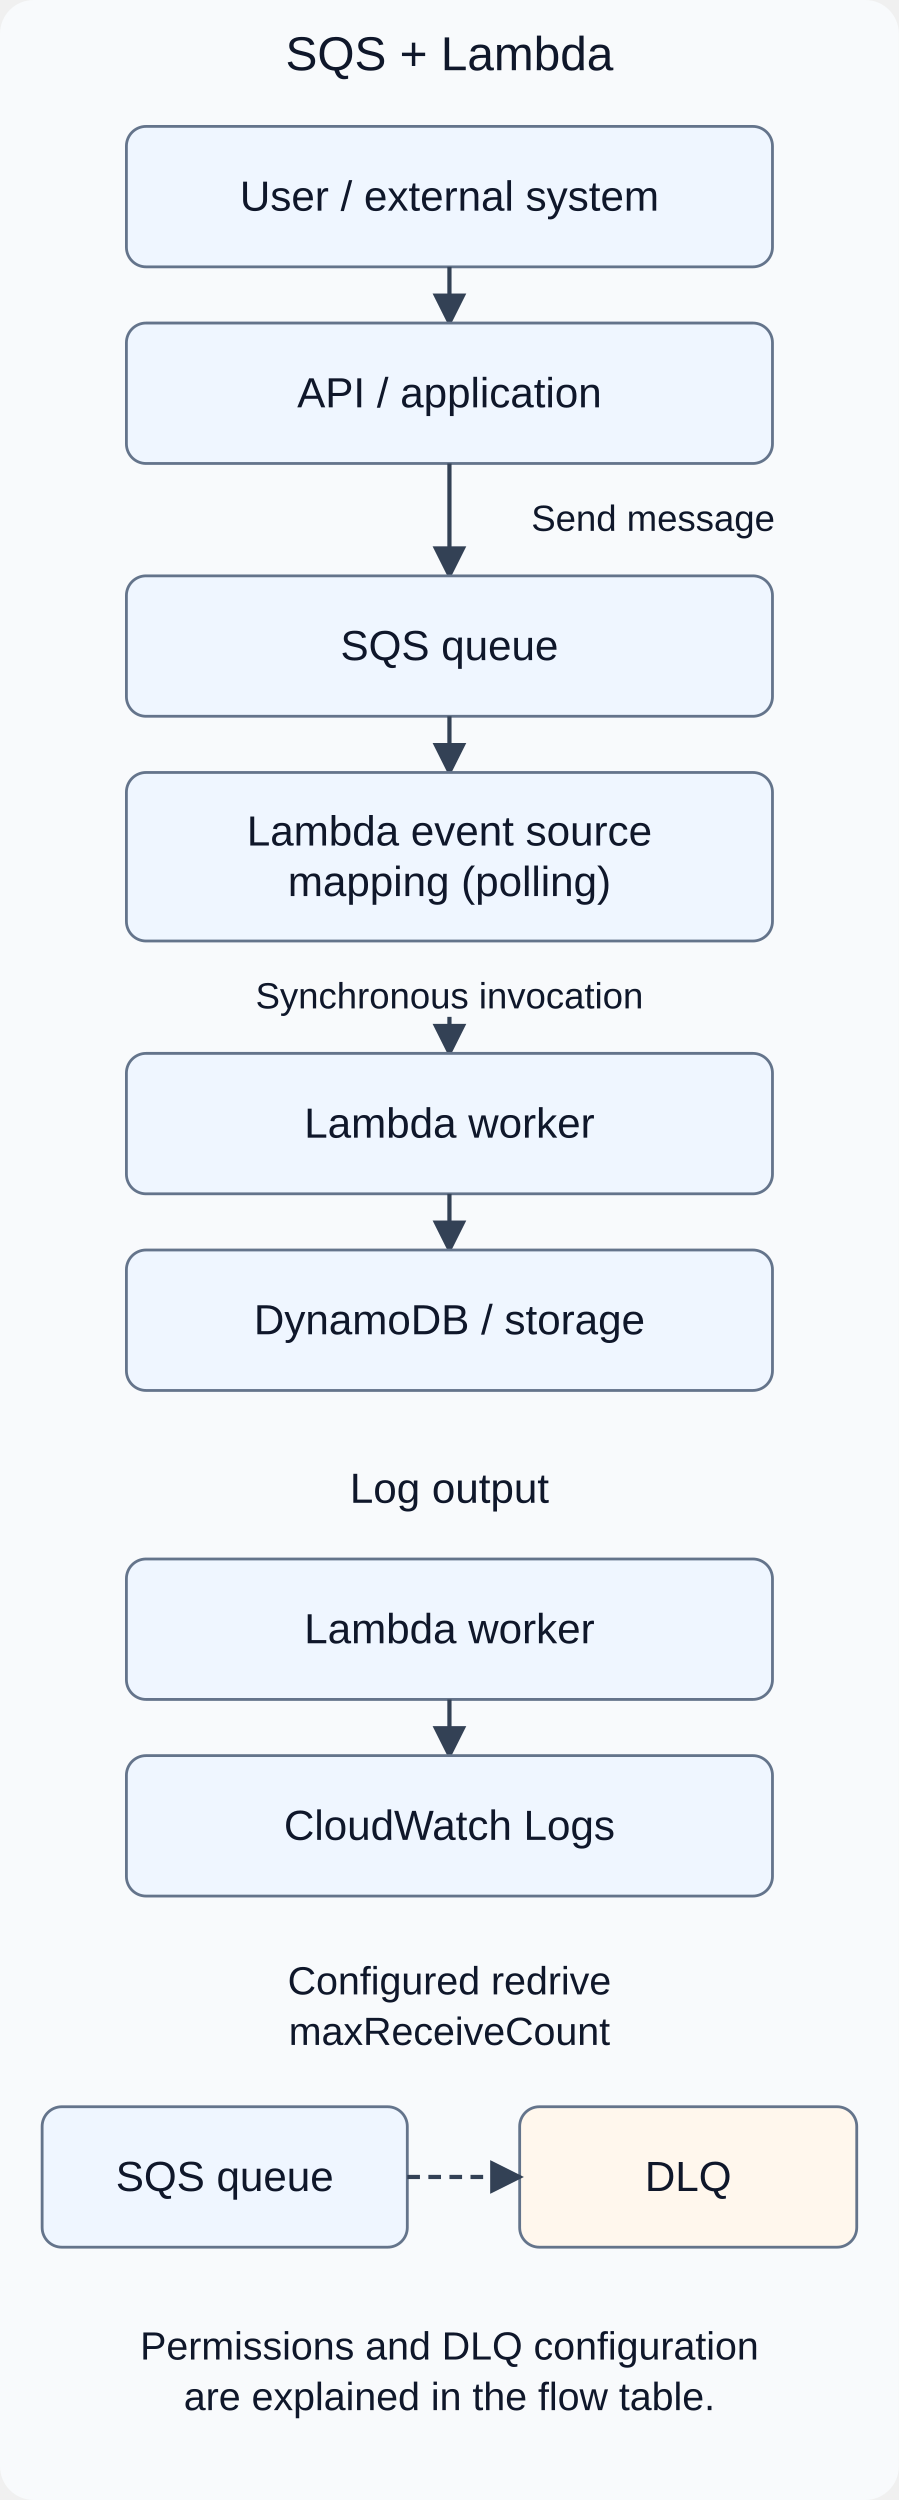
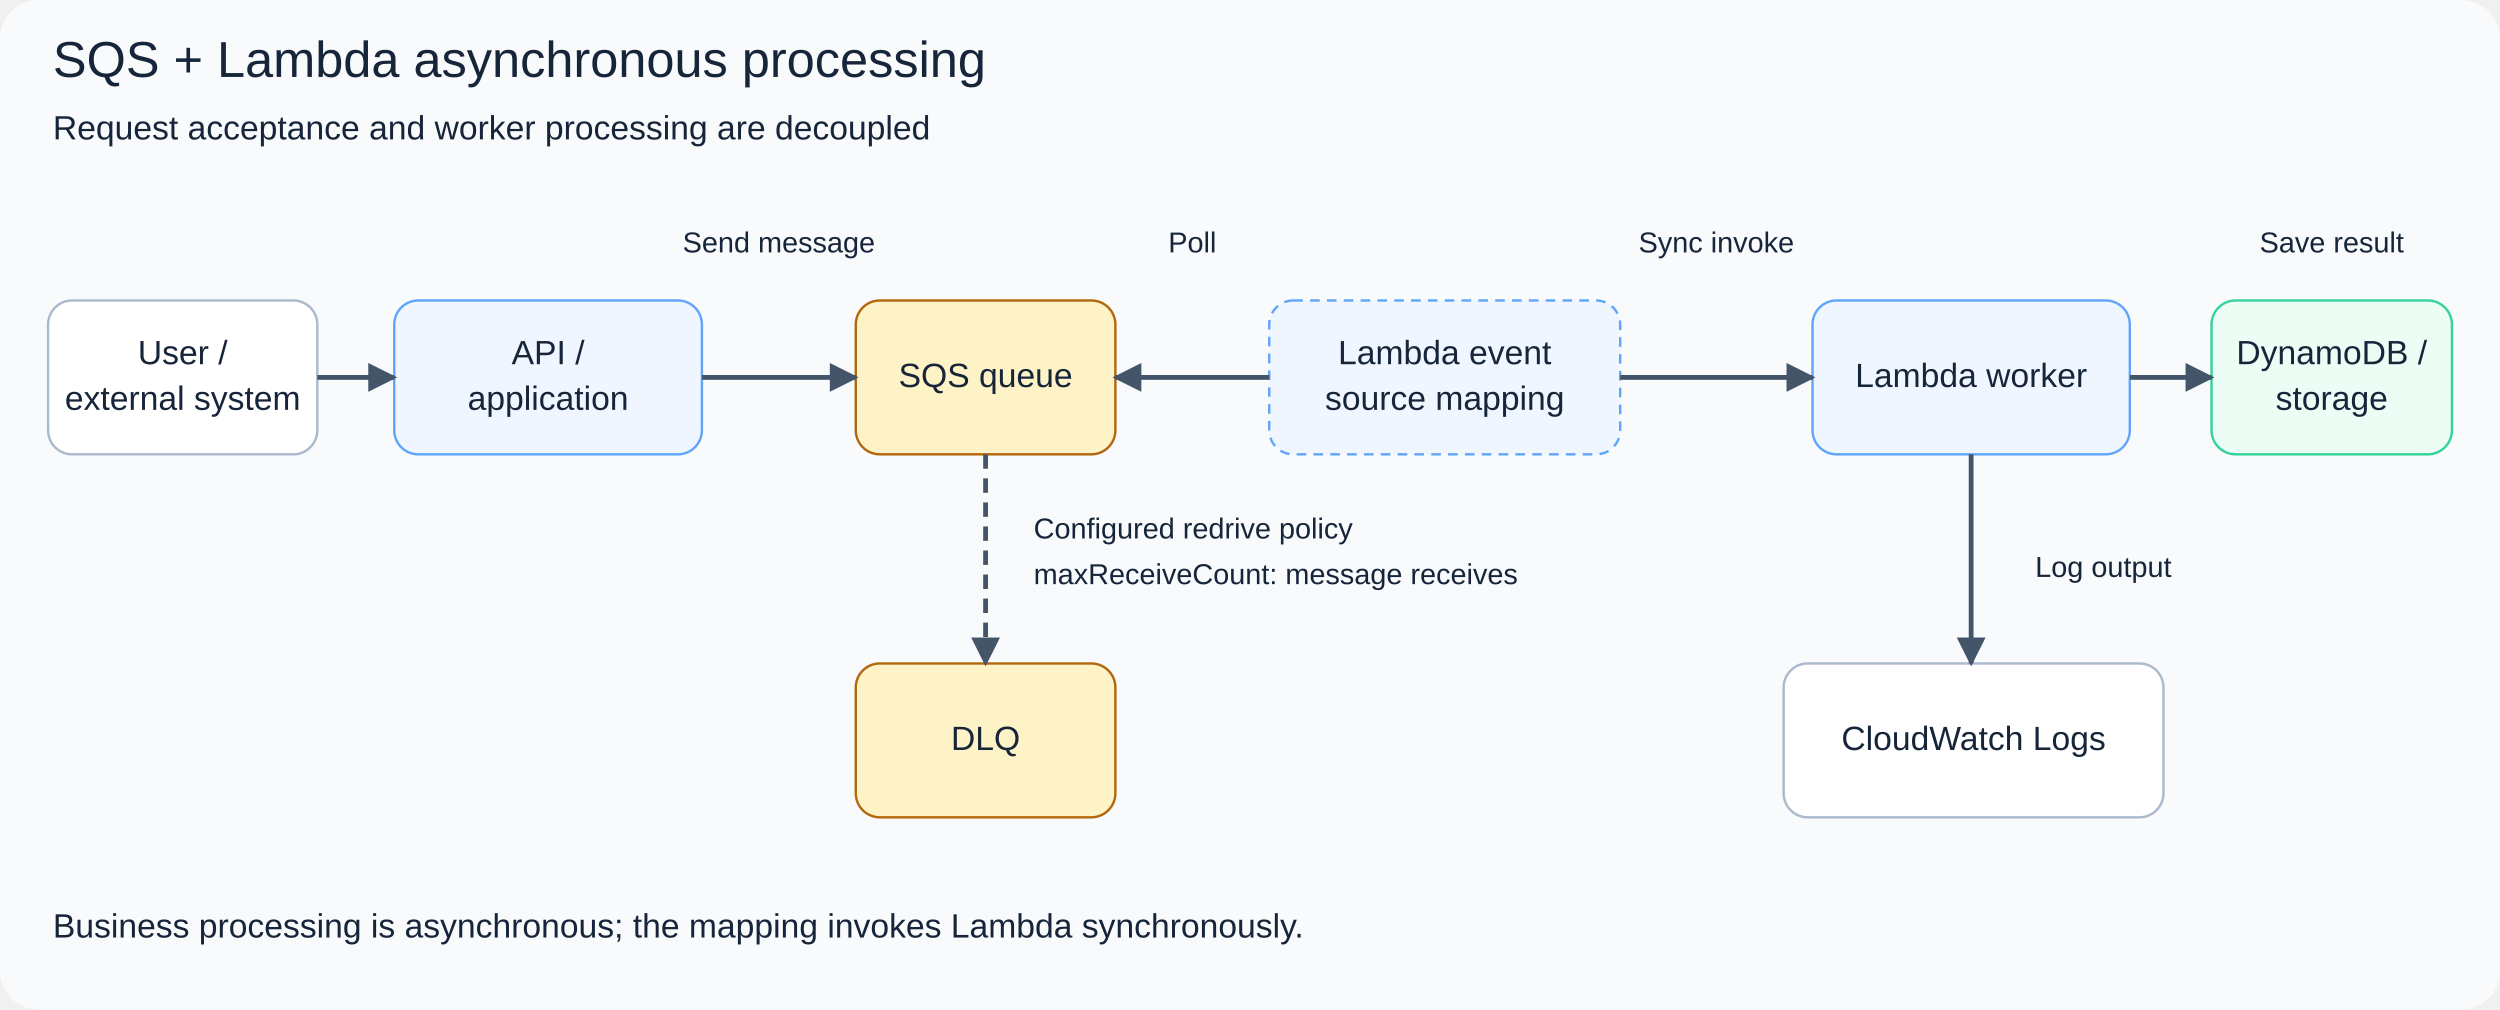
- <svg xmlns="http://www.w3.org/2000/svg" width="640" height="1780" viewBox="0 0 640 1780" role="img" aria-labelledby="title desc" xml:lang="en">
+ <svg xmlns="http://www.w3.org/2000/svg" width="1040" height="420" viewBox="0 0 1040 420" role="img" aria-labelledby="title desc" xml:lang="en">
  <defs>
-     <marker id="arrow" markerWidth="8" markerHeight="8" refX="7" refY="4" orient="auto">
-       <path d="M0 0 L8 4 L0 8 Z" fill="#334155" />
+     <marker id="arrow" markerWidth="6" markerHeight="6" refX="9" refY="5" viewBox="0 0 10 10" orient="auto">
+       <path d="M0 0 L10 5 L0 10 Z" fill="#445469" />
    </marker>
  </defs>
-   <rect width="640" height="1780" rx="24" fill="#f8fafc" />
-   <g font-family="Arial, Noto Sans CJK TC, Noto Sans CJK JP, sans-serif" fill="#0f172a">
-     <text x="320" y="50" text-anchor="middle" font-size="34">SQS + Lambda</text>
+   <rect width="1040" height="420" rx="16" fill="#f8fafc" />
+   <g font-family="Arial, Noto Sans CJK TC, Noto Sans CJK JP, sans-serif" fill="#17253a">
+     <text x="22" y="32" text-anchor="start" font-size="21">SQS + Lambda asynchronous processing</text>
+     <text x="22" y="58" text-anchor="start" font-size="14">Request acceptance and worker processing are decoupled</text>
    <g id="request">
-       <rect x="90" y="90" width="460" height="100" rx="14" fill="#eff6ff" stroke="#64748b" stroke-width="2" />
-       <text x="320.0" y="150.0" text-anchor="middle" font-size="30">User / external system</text>
+       <rect x="20" y="125" width="112" height="64" rx="10" fill="#ffffff" stroke="#aab9cb" />
+       <text x="76.0" y="151.5" text-anchor="middle" font-size="14">User /</text>
+       <text x="76.0" y="170.5" text-anchor="middle" font-size="14">external system</text>
    </g>
-     <path d="M320 190 V230" fill="none" stroke="#334155" stroke-width="3" marker-end="url(#arrow)" />
    <g id="api">
-       <rect x="90" y="230" width="460" height="100" rx="14" fill="#eff6ff" stroke="#64748b" stroke-width="2" />
-       <text x="320.0" y="290.0" text-anchor="middle" font-size="30">API / application</text>
+       <rect x="164" y="125" width="128" height="64" rx="10" fill="#eff6ff" stroke="#60a5fa" />
+       <text x="228.0" y="151.5" text-anchor="middle" font-size="14">API /</text>
+       <text x="228.0" y="170.5" text-anchor="middle" font-size="14">application</text>
    </g>
-     <path d="M320 330 V410" fill="none" stroke="#334155" stroke-width="3" marker-end="url(#arrow)" />
-     <text x="465" y="378" text-anchor="middle" font-size="26">Send message</text>
    <g id="queue">
-       <rect x="90" y="410" width="460" height="100" rx="14" fill="#eff6ff" stroke="#64748b" stroke-width="2" />
-       <text x="320.0" y="470.0" text-anchor="middle" font-size="30">SQS queue</text>
+       <rect x="356" y="125" width="108" height="64" rx="10" fill="#fef3c7" stroke="#b3670c" />
+       <text x="410.0" y="161.0" text-anchor="middle" font-size="14">SQS queue</text>
    </g>
-     <path d="M320 510 V550" fill="none" stroke="#334155" stroke-width="3" marker-end="url(#arrow)" />
    <g id="mapping">
-       <rect x="90" y="550" width="460" height="120" rx="14" fill="#eff6ff" stroke="#64748b" stroke-width="2" />
-       <text x="320.0" y="602.0" text-anchor="middle" font-size="30">Lambda event source</text>
-       <text x="320.0" y="638.0" text-anchor="middle" font-size="30">mapping (polling)</text>
+       <rect x="528" y="125" width="146" height="64" rx="10" fill="#eff6ff" stroke="#60a5fa" stroke-dasharray="4 3" />
+       <text x="601.0" y="151.5" text-anchor="middle" font-size="14">Lambda event</text>
+       <text x="601.0" y="170.5" text-anchor="middle" font-size="14">source mapping</text>
    </g>
-     <path d="M320 724 V750" fill="none" stroke="#334155" stroke-width="3" marker-end="url(#arrow)" />
-     <text x="320" y="718" text-anchor="middle" font-size="26">Synchronous invocation</text>
    <g id="worker">
-       <rect x="90" y="750" width="460" height="100" rx="14" fill="#eff6ff" stroke="#64748b" stroke-width="2" />
-       <text x="320.0" y="810.0" text-anchor="middle" font-size="30">Lambda worker</text>
+       <rect x="754" y="125" width="132" height="64" rx="10" fill="#eff6ff" stroke="#60a5fa" />
+       <text x="820.0" y="161.0" text-anchor="middle" font-size="14">Lambda worker</text>
    </g>
-     <path d="M320 850 V890" fill="none" stroke="#334155" stroke-width="3" marker-end="url(#arrow)" />
    <g id="result">
-       <rect x="90" y="890" width="460" height="100" rx="14" fill="#eff6ff" stroke="#64748b" stroke-width="2" />
-       <text x="320.0" y="950.0" text-anchor="middle" font-size="30">DynamoDB / storage</text>
+       <rect x="920" y="125" width="100" height="64" rx="10" fill="#ecfdf5" stroke="#34d399" />
+       <text x="970.0" y="151.5" text-anchor="middle" font-size="14">DynamoDB /</text>
+       <text x="970.0" y="170.5" text-anchor="middle" font-size="14">storage</text>
    </g>
-     <text x="320" y="1070" text-anchor="middle" font-size="30">Log output</text>
-     <g id="logging-worker">
-       <rect x="90" y="1110" width="460" height="100" rx="14" fill="#eff6ff" stroke="#64748b" stroke-width="2" />
-       <text x="320.0" y="1170.0" text-anchor="middle" font-size="30">Lambda worker</text>
+     <path id="request-to-api" d="M132 157 H164" fill="none" stroke="#445469" stroke-width="2" marker-end="url(#arrow)" />
+     <path id="send-message" d="M292 157 H356" fill="none" stroke="#445469" stroke-width="2" marker-end="url(#arrow)" />
+     <text x="324" y="105" text-anchor="middle" font-size="12">Send message</text>
+     <path id="poll" d="M528 157 H464" fill="none" stroke="#445469" stroke-width="2" marker-end="url(#arrow)" />
+     <text x="496" y="105" text-anchor="middle" font-size="12">Poll</text>
+     <path id="sync-invoke" d="M674 157 H754" fill="none" stroke="#445469" stroke-width="2" marker-end="url(#arrow)" />
+     <text x="714" y="105" text-anchor="middle" font-size="12">Sync invoke</text>
+     <path id="save-result" d="M886 157 H920" fill="none" stroke="#445469" stroke-width="2" marker-end="url(#arrow)" />
+     <text x="970" y="105" text-anchor="middle" font-size="12">Save result</text>
+     <g id="logs">
+       <rect x="742" y="276" width="158" height="64" rx="10" fill="#ffffff" stroke="#aab9cb" />
+       <text x="821.0" y="312.0" text-anchor="middle" font-size="14">CloudWatch Logs</text>
    </g>
-     <path d="M320 1210 V1250" fill="none" stroke="#334155" stroke-width="3" marker-end="url(#arrow)" />
-     <g id="logs">
-       <rect x="90" y="1250" width="460" height="100" rx="14" fill="#eff6ff" stroke="#64748b" stroke-width="2" />
-       <text x="320.0" y="1310.0" text-anchor="middle" font-size="30">CloudWatch Logs</text>
+     <path id="log-output" d="M820 189 V276" fill="none" stroke="#445469" stroke-width="2" marker-end="url(#arrow)" />
+     <text x="875" y="240" text-anchor="middle" font-size="12">Log output</text>
+     <g id="dlq">
+       <rect x="356" y="276" width="108" height="64" rx="10" fill="#fef3c7" stroke="#b3670c" />
+       <text x="410.0" y="312.0" text-anchor="middle" font-size="14">DLQ</text>
    </g>
-     <text x="320" y="1420" text-anchor="middle" font-size="28">Configured redrive</text>
-     <text x="320" y="1456" text-anchor="middle" font-size="28">maxReceiveCount</text>
-     <g id="redrive-source">
-       <rect x="30" y="1500" width="260" height="100" rx="14" fill="#eff6ff" stroke="#64748b" stroke-width="2" />
-       <text x="160.0" y="1560.0" text-anchor="middle" font-size="30">SQS queue</text>
-     </g>
-     <g id="dlq">
-       <rect x="370" y="1500" width="240" height="100" rx="14" fill="#fff7ed" stroke="#64748b" stroke-width="2" />
-       <text x="490.0" y="1560.0" text-anchor="middle" font-size="30">DLQ</text>
-     </g>
-     <path d="M290 1550 H370" fill="none" stroke="#334155" stroke-width="3" stroke-dasharray="9 6" marker-end="url(#arrow)" />
-     <text x="320" y="1680" text-anchor="middle" font-size="28">Permissions and DLQ configuration</text>
-     <text x="320" y="1716" text-anchor="middle" font-size="28">are explained in the flow table.</text>
+     <path id="redrive" d="M410 189 V276" fill="none" stroke="#445469" stroke-width="2" stroke-dasharray="6 4" marker-end="url(#arrow)" />
+     <text x="430" y="224" text-anchor="start" font-size="12">Configured redrive policy</text>
+     <text x="430" y="243" text-anchor="start" font-size="12">maxReceiveCount: message receives</text>
+     <text x="22" y="390" text-anchor="start" font-size="14">Business processing is asynchronous; the mapping invokes Lambda synchronously.</text>
  </g>
</svg>
